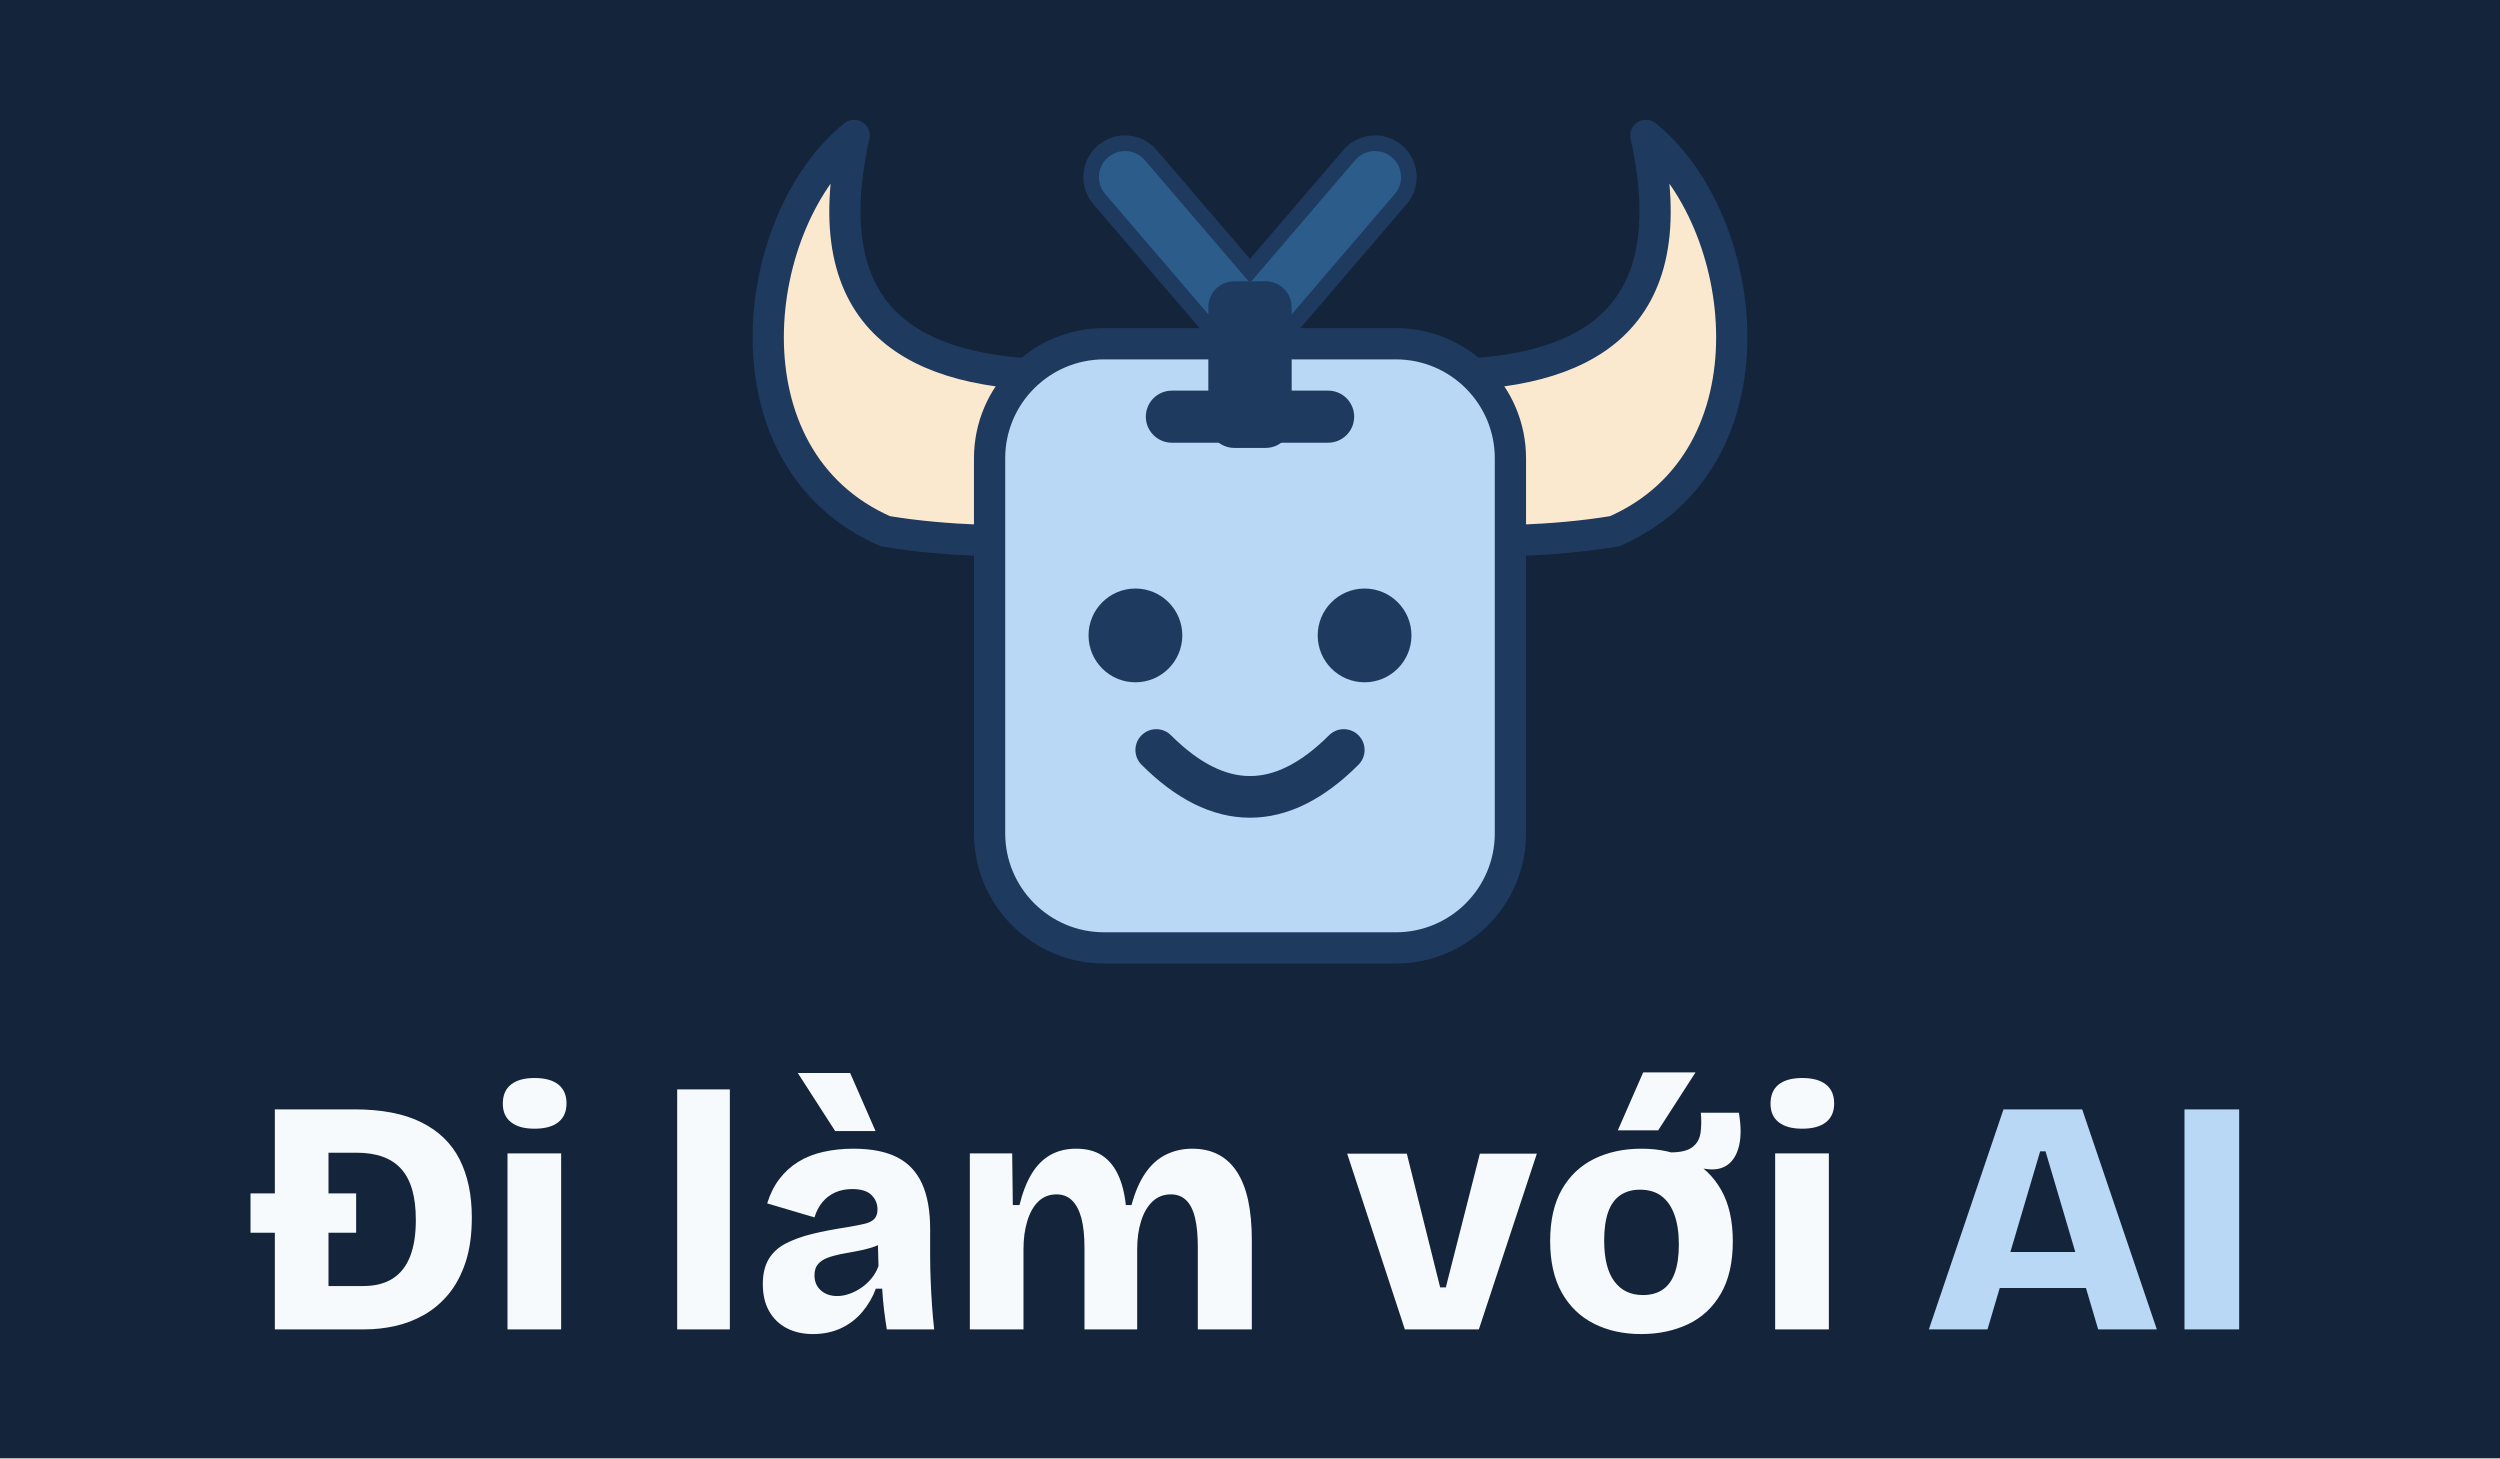
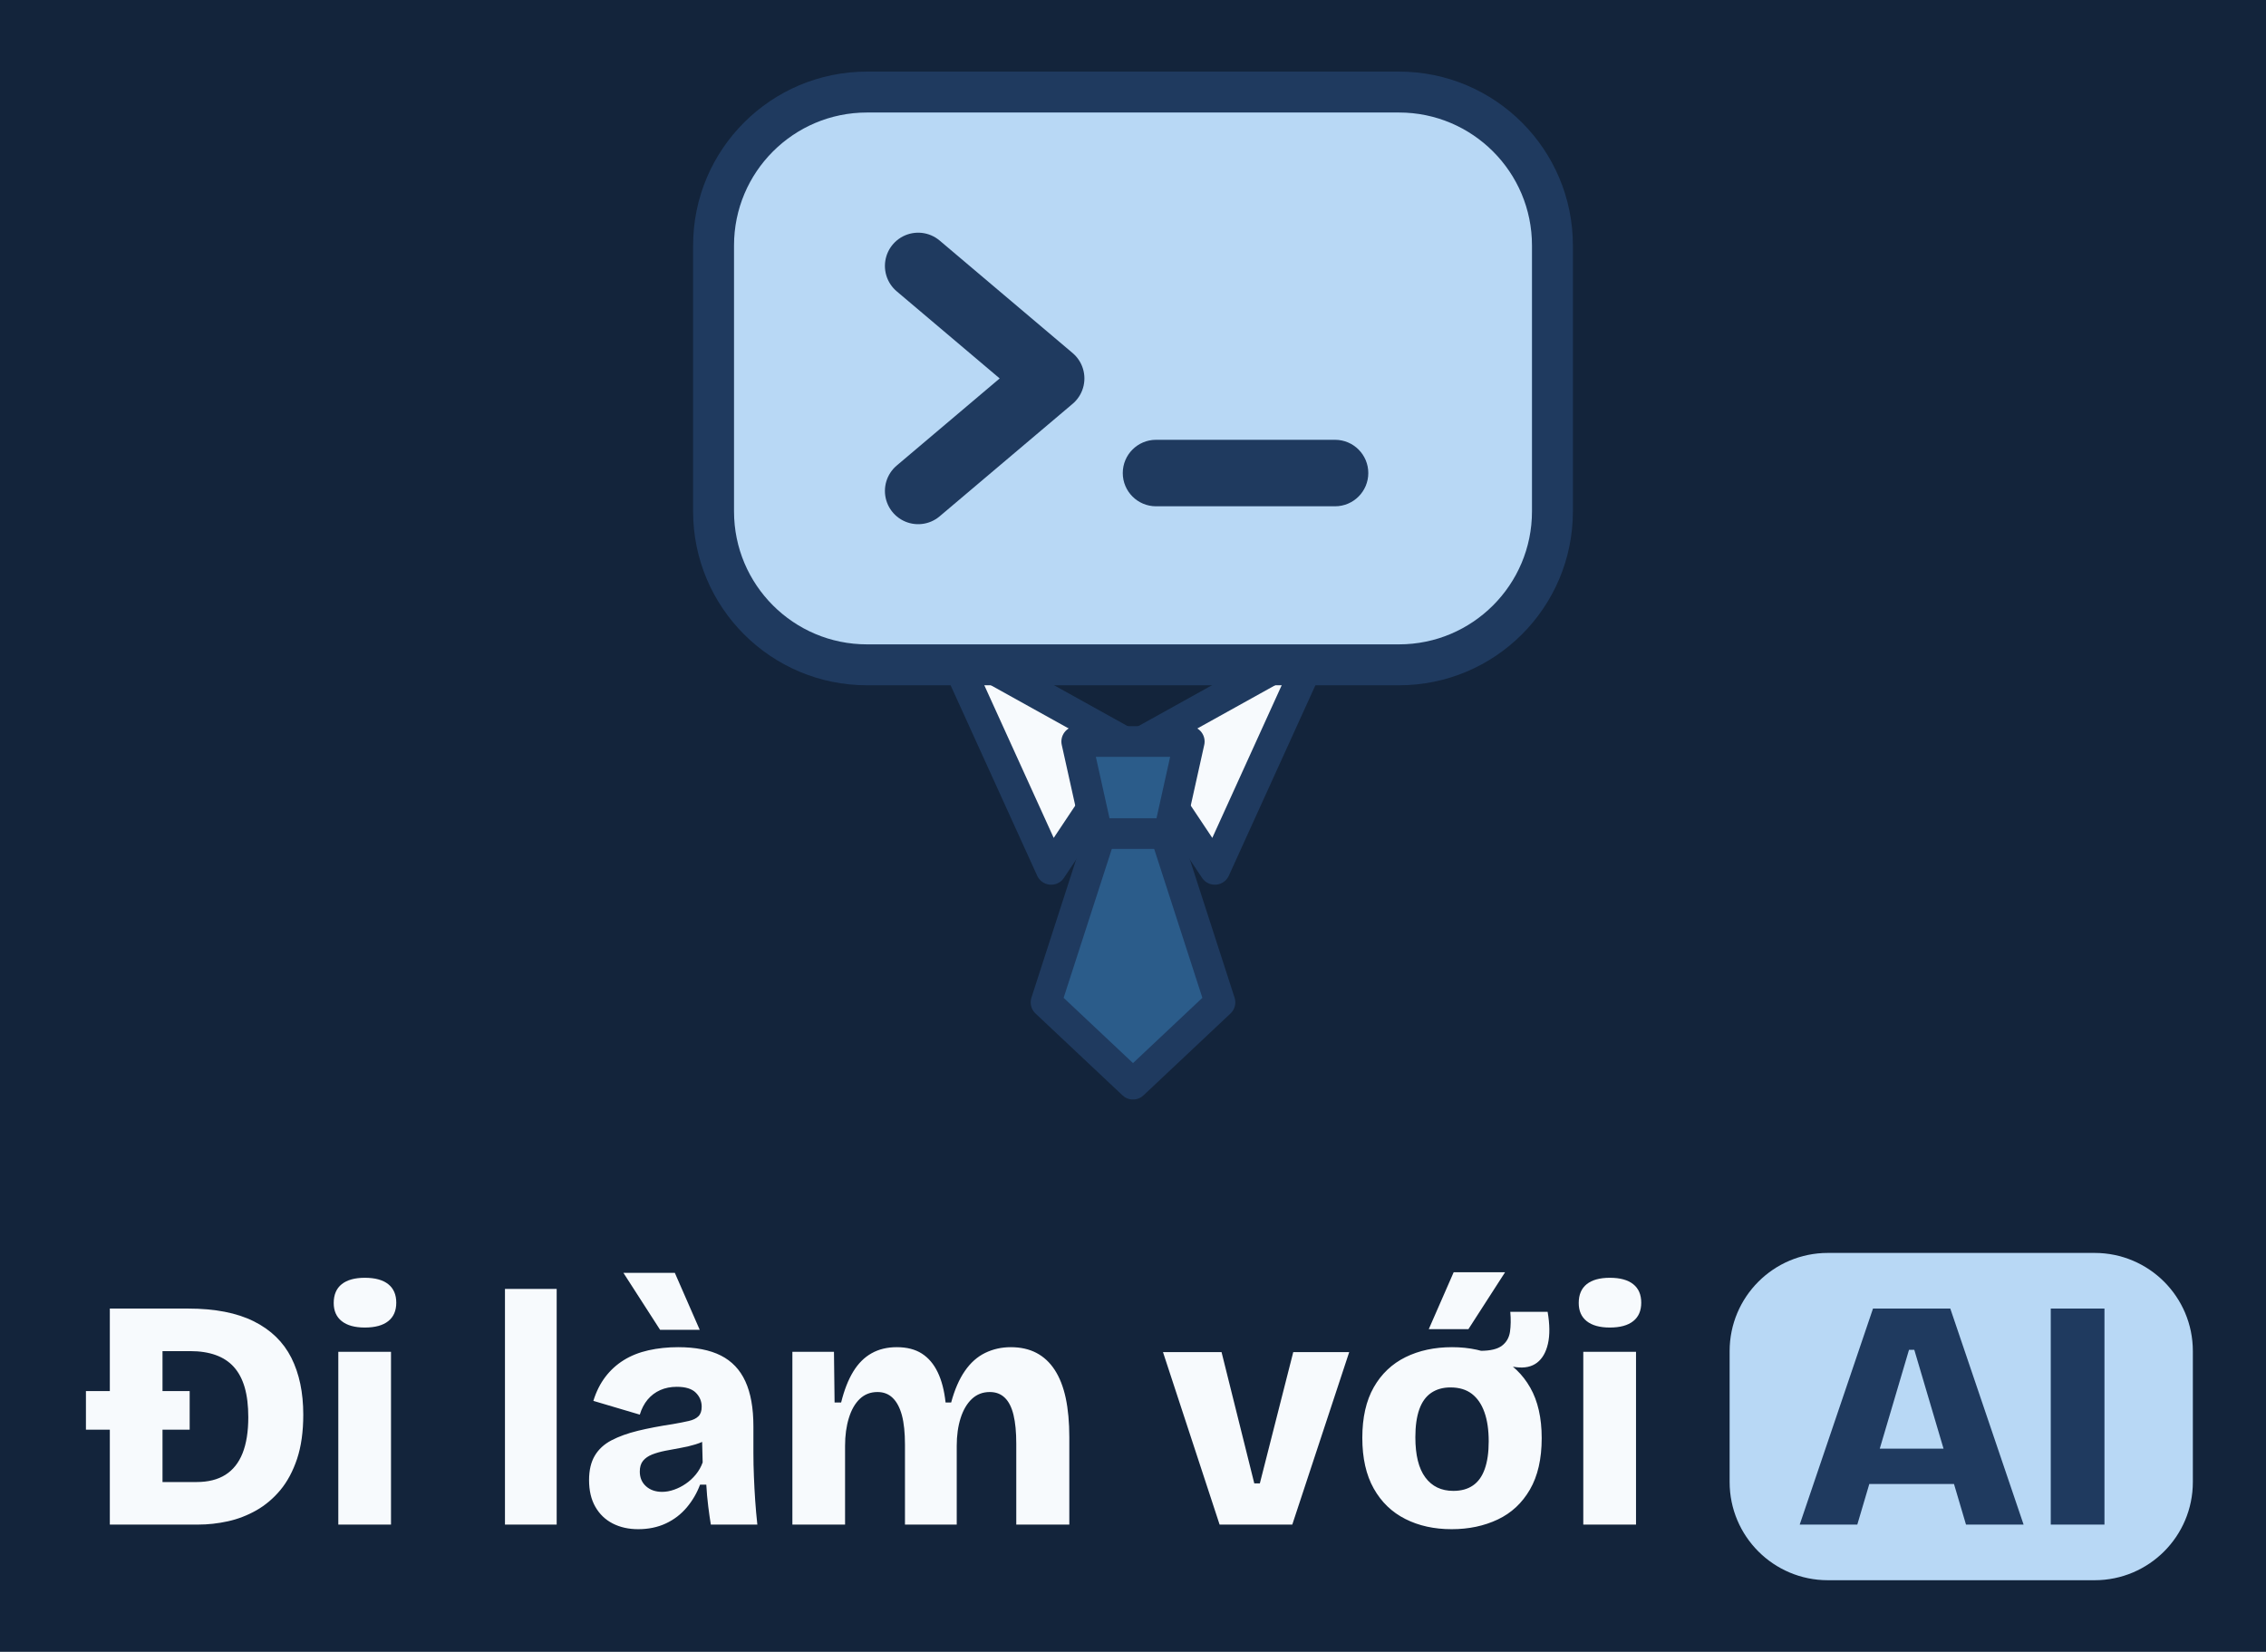
- <svg xmlns="http://www.w3.org/2000/svg" viewBox="0 0 480 280" width="480" height="280">
-   <rect width="480" height="280" fill="#13243B" />
-   <g transform="translate(140 0)">
-     <g>
-       <path d="M 64 72 C 36 72 16 62 24 26 C 4 42 -2 88 30 102 C 42 104 54 104 68 104 Z" fill="#FBE9CF" stroke="#1F3A5F" stroke-width="6" stroke-linejoin="round" />
-       <path d="M 64 72 C 36 72 16 62 24 26 C 4 42 -2 88 30 102 C 42 104 54 104 68 104 Z" fill="#FBE9CF" stroke="#1F3A5F" stroke-width="6" stroke-linejoin="round" transform="translate(200 0) scale(-1 1)" />
-       <path d="M 76 34 L 100 62 L 124 34" fill="none" stroke="#1F3A5F" stroke-width="16" stroke-linecap="round" stroke-linejoin="round" />
-       <path d="M 76 34 L 100 62 L 124 34" fill="none" stroke="#2B5C8A" stroke-width="10" stroke-linecap="round" stroke-linejoin="round" />
-       <rect x="50" y="66" width="100" height="116" rx="22" fill="#B8D8F5" stroke="#1F3A5F" stroke-width="6" stroke-linejoin="round" />
-       <rect x="80" y="75" width="40" height="10" rx="5" fill="#1F3A5F" />
-       <circle cx="78" cy="122" r="9" fill="#1F3A5F" />
-       <circle cx="122" cy="122" r="9" fill="#1F3A5F" />
-       <path d="M 82 144 Q 100 162 118 144" fill="none" stroke="#1F3A5F" stroke-width="8" stroke-linecap="round" />
-       <rect x="92" y="54" width="16" height="32" rx="5" fill="#1F3A5F" />
+ <svg xmlns="http://www.w3.org/2000/svg" viewBox="0 0 443 323" width="443" height="323">
+   <rect width="443" height="323" fill="#13243B" />
+   <g transform="translate(0 0)">
+     <g transform="translate(121.5 0)">
+       <g>
+         <path d="M64 126 L100 146 L84 170 Z" fill="#F7FAFD" stroke="#1F3A5F" stroke-width="6" stroke-linejoin="round" />
+         <path d="M136 126 L100 146 L116 170 Z" fill="#F7FAFD" stroke="#1F3A5F" stroke-width="6" stroke-linejoin="round" />
+         <path d="M94 162 L106 162 L117 196 L100 212 L83 196 Z" fill="#2B5C8A" stroke="#1F3A5F" stroke-width="6" stroke-linejoin="round" />
+         <path d="M89 145 L111 145 L107 163 L93 163 Z" fill="#2B5C8A" stroke="#1F3A5F" stroke-width="6" stroke-linejoin="round" />
+         <rect x="18" y="18" width="164" height="112" rx="30" fill="#B8D8F5" stroke="#1F3A5F" stroke-width="8" />
+         <path d="M58 52 L84 74 L58 96" fill="none" stroke="#1F3A5F" stroke-width="13" stroke-linecap="round" stroke-linejoin="round" />
+         <rect x="98" y="86" width="48" height="13" rx="6.5" fill="#1F3A5F" />
+       </g>
    </g>
+     <path d="M16.80 279.56L16.80 272.01L37.08 272.01L37.08 279.56L16.80 279.56ZM38.75 298.12L26.27 298.12L26.27 289.80L38.43 289.80Q41.82 289.80 44.06 288.39Q46.30 286.98 47.42 284.17Q48.54 281.35 48.54 277.13L48.54 277.13Q48.54 273.74 47.84 271.30Q47.13 268.87 45.72 267.30Q44.32 265.74 42.17 264.97Q40.03 264.20 37.15 264.20L37.15 264.20L26.27 264.20L26.27 255.88L36.76 255.88Q44.64 255.88 49.63 258.38Q54.62 260.87 56.96 265.51Q59.29 270.15 59.29 276.62L59.29 276.62Q59.29 281.61 58.08 285.26Q56.86 288.90 54.81 291.37Q52.76 293.83 50.11 295.34Q47.45 296.84 44.54 297.48Q41.63 298.12 38.75 298.12L38.75 298.12ZM31.77 298.12L21.47 298.12L21.47 255.88L31.77 255.88L31.77 298.12ZM76.44 298.12L66.14 298.12L66.14 264.33L76.44 264.33L76.44 298.12ZM71.32 259.59L71.32 259.59Q68.38 259.59 66.81 258.34Q65.24 257.10 65.24 254.79L65.24 254.79Q65.24 252.36 66.81 251.11Q68.38 249.86 71.32 249.86L71.32 249.86Q74.33 249.86 75.90 251.11Q77.47 252.36 77.47 254.73L77.47 254.73Q77.47 257.10 75.90 258.34Q74.33 259.59 71.32 259.59ZM108.83 298.12L98.72 298.12L98.72 252.04L108.83 252.04L108.83 298.12ZM124.76 299.02L124.76 299.02Q121.95 299.02 119.77 297.90Q117.60 296.78 116.38 294.63Q115.16 292.49 115.16 289.42L115.16 289.42Q115.16 286.54 116.28 284.65Q117.40 282.76 119.55 281.64Q121.69 280.52 124.70 279.78Q127.71 279.05 131.55 278.47L131.55 278.47Q133.40 278.15 134.65 277.86Q135.90 277.58 136.54 276.94Q137.18 276.30 137.18 275.08L137.18 275.08Q137.18 273.48 136.03 272.33Q134.88 271.18 132.32 271.18L132.32 271.18Q130.52 271.18 129.08 271.82Q127.64 272.46 126.62 273.67Q125.60 274.89 125.08 276.62L125.08 276.62L116.00 273.93Q116.83 271.24 118.33 269.26Q119.84 267.27 121.95 265.96Q124.06 264.65 126.78 264.04Q129.50 263.43 132.57 263.43L132.57 263.43Q137.69 263.43 140.92 265.06Q144.16 266.70 145.72 270.12Q147.29 273.54 147.29 278.92L147.29 278.92L147.29 284.10Q147.29 286.41 147.39 288.74Q147.48 291.08 147.64 293.42Q147.80 295.75 148.06 298.12L148.06 298.12L138.97 298.12Q138.72 296.65 138.46 294.57Q138.20 292.49 138.08 290.31L138.08 290.31L136.86 290.31Q135.96 292.74 134.27 294.76Q132.57 296.78 130.17 297.90Q127.77 299.02 124.76 299.02ZM129.44 291.72L129.44 291.72Q130.59 291.72 131.77 291.30Q132.96 290.89 134.04 290.15Q135.13 289.42 136.03 288.33Q136.92 287.24 137.37 285.96L137.37 285.96L137.24 280.90L138.65 281.22Q137.44 281.99 135.96 282.44Q134.49 282.89 132.99 283.14Q131.48 283.40 130.04 283.69Q128.60 283.98 127.48 284.42Q126.36 284.87 125.72 285.64Q125.08 286.41 125.08 287.75L125.08 287.75Q125.08 289.54 126.30 290.63Q127.52 291.72 129.44 291.72ZM136.80 260.04L129.05 260.04L121.88 248.90L131.93 248.90L136.80 260.04ZM165.21 298.12L154.91 298.12L154.91 276.30L154.91 264.33L163.04 264.33L163.16 274.25L164.44 274.25Q165.34 270.60 166.81 268.20Q168.28 265.80 170.40 264.62Q172.51 263.43 175.32 263.43L175.32 263.43Q178.27 263.43 180.22 264.68Q182.17 265.93 183.32 268.33Q184.48 270.73 184.86 274.25L184.86 274.25L185.95 274.25Q186.97 270.47 188.64 268.07Q190.30 265.67 192.60 264.55Q194.91 263.43 197.60 263.43L197.60 263.43Q200.48 263.43 202.62 264.55Q204.76 265.67 206.20 267.88Q207.64 270.09 208.35 273.38Q209.05 276.68 209.05 281.03L209.05 281.03L209.05 298.12L198.68 298.12L198.68 282.31Q198.68 278.92 198.14 276.68Q197.60 274.44 196.44 273.32Q195.29 272.20 193.50 272.20L193.50 272.20Q191.45 272.20 190.01 273.54Q188.57 274.89 187.80 277.29Q187.04 279.69 187.04 282.70L187.04 282.70L187.04 298.12L176.92 298.12L176.92 282.50Q176.92 278.98 176.32 276.74Q175.71 274.50 174.52 273.35Q173.34 272.20 171.55 272.20L171.55 272.20Q169.50 272.20 168.09 273.54Q166.68 274.89 165.95 277.29Q165.21 279.69 165.21 282.70L165.21 282.70L165.21 298.12ZM252.64 298.12L238.43 298.12L227.36 264.39L238.81 264.39L245.21 290.06L246.30 290.06L252.83 264.39L263.77 264.39L252.64 298.12ZM296.41 267.34L296.41 267.34L289.44 266.38L289.44 264.14Q292.32 264.14 293.63 263.14Q294.94 262.15 295.20 260.42Q295.45 258.70 295.26 256.52L295.26 256.52L302.56 256.52Q303.20 260.23 302.62 262.76Q302.04 265.29 300.48 266.47Q298.91 267.66 296.41 267.34ZM283.80 299.02L283.80 299.02Q278.68 299.02 274.75 297.03Q270.81 295.05 268.57 291.08Q266.33 287.11 266.33 281.16L266.33 281.16Q266.33 275.21 268.57 271.27Q270.81 267.34 274.78 265.38Q278.75 263.43 283.87 263.43L283.87 263.43Q288.99 263.43 292.96 265.42Q296.92 267.40 299.16 271.34Q301.40 275.27 301.40 281.22L301.40 281.22Q301.40 287.30 299.10 291.27Q296.80 295.24 292.80 297.13Q288.80 299.02 283.80 299.02ZM284.12 291.53L284.12 291.53Q286.43 291.53 287.96 290.47Q289.50 289.42 290.27 287.24Q291.04 285.06 291.04 281.86L291.04 281.86Q291.04 278.47 290.20 276.14Q289.37 273.80 287.74 272.55Q286.11 271.30 283.55 271.30L283.55 271.30Q281.37 271.30 279.80 272.36Q278.24 273.42 277.47 275.59Q276.70 277.77 276.70 281.03L276.70 281.03Q276.70 286.28 278.65 288.90Q280.60 291.53 284.12 291.53ZM294.24 248.78L287.07 259.91L279.32 259.91L284.19 248.78L294.24 248.78ZM319.84 298.12L309.53 298.12L309.53 264.33L319.84 264.33L319.84 298.12ZM314.72 259.59L314.72 259.59Q311.77 259.59 310.20 258.34Q308.64 257.10 308.64 254.79L308.64 254.79Q308.64 252.36 310.20 251.11Q311.77 249.86 314.72 249.86L314.72 249.86Q317.72 249.86 319.29 251.11Q320.86 252.36 320.86 254.73L320.86 254.73Q320.86 257.10 319.29 258.34Q317.72 259.59 314.72 259.59Z" fill="#F7FAFD" />
+     <rect x="338.14" y="245" width="90.56" height="64" rx="19.2" fill="#B8D8F5" />
+     <path d="M363.10 298.12L351.84 298.12L366.17 255.88L381.28 255.88L395.61 298.12L384.35 298.12L374.24 263.94L373.21 263.94L363.10 298.12ZM388.64 290.18L360.35 290.18L360.35 283.27L388.64 283.27L388.64 290.18ZM411.42 298.12L400.92 298.12L400.92 255.88L411.42 255.88L411.42 298.12Z" fill="#1F3A5F" />
  </g>
-   <path d="M48.10 236.68L48.10 229.13L68.38 229.13L68.38 236.68L48.10 236.68ZM70.05 255.24L57.57 255.24L57.57 246.92L69.73 246.92Q73.12 246.92 75.36 245.51Q77.60 244.10 78.72 241.29Q79.84 238.47 79.84 234.25L79.84 234.25Q79.84 230.86 79.14 228.42Q78.43 225.99 77.02 224.42Q75.62 222.86 73.47 222.09Q71.33 221.32 68.45 221.32L68.45 221.32L57.57 221.32L57.57 213L68.06 213Q75.94 213 80.93 215.50Q85.92 217.99 88.26 222.63Q90.59 227.27 90.59 233.74L90.59 233.74Q90.59 238.73 89.38 242.38Q88.16 246.02 86.11 248.49Q84.06 250.95 81.41 252.46Q78.75 253.96 75.84 254.60Q72.93 255.24 70.05 255.24L70.05 255.24ZM63.07 255.24L52.77 255.24L52.77 213L63.07 213L63.07 255.24ZM107.74 255.24L97.44 255.24L97.44 221.45L107.74 221.45L107.74 255.24ZM102.62 216.71L102.62 216.71Q99.68 216.71 98.11 215.46Q96.54 214.22 96.54 211.91L96.54 211.91Q96.54 209.48 98.11 208.23Q99.68 206.98 102.62 206.98L102.62 206.98Q105.63 206.98 107.20 208.23Q108.77 209.48 108.77 211.85L108.77 211.85Q108.77 214.22 107.20 215.46Q105.63 216.71 102.62 216.71ZM140.13 255.24L130.02 255.24L130.02 209.16L140.13 209.16L140.13 255.24ZM156.06 256.14L156.06 256.14Q153.25 256.14 151.07 255.02Q148.90 253.90 147.68 251.75Q146.46 249.61 146.46 246.54L146.46 246.54Q146.46 243.66 147.58 241.77Q148.70 239.88 150.85 238.76Q152.99 237.64 156.00 236.90Q159.01 236.17 162.85 235.59L162.85 235.59Q164.70 235.27 165.95 234.98Q167.20 234.70 167.84 234.06Q168.48 233.42 168.48 232.20L168.48 232.20Q168.48 230.60 167.33 229.45Q166.18 228.30 163.62 228.30L163.62 228.30Q161.82 228.30 160.38 228.94Q158.94 229.58 157.92 230.79Q156.90 232.01 156.38 233.74L156.38 233.74L147.30 231.05Q148.13 228.36 149.63 226.38Q151.14 224.39 153.25 223.08Q155.36 221.77 158.08 221.16Q160.80 220.55 163.87 220.55L163.87 220.55Q168.99 220.55 172.22 222.18Q175.46 223.82 177.02 227.24Q178.59 230.66 178.59 236.04L178.59 236.04L178.59 241.22Q178.59 243.53 178.69 245.86Q178.78 248.20 178.94 250.54Q179.10 252.87 179.36 255.24L179.36 255.24L170.27 255.24Q170.02 253.77 169.76 251.69Q169.50 249.61 169.38 247.43L169.38 247.43L168.16 247.43Q167.26 249.86 165.57 251.88Q163.87 253.90 161.47 255.02Q159.07 256.14 156.06 256.14ZM160.74 248.84L160.74 248.84Q161.89 248.84 163.07 248.42Q164.26 248.01 165.34 247.27Q166.43 246.54 167.33 245.45Q168.22 244.36 168.67 243.08L168.67 243.08L168.54 238.02L169.95 238.34Q168.74 239.11 167.26 239.56Q165.79 240.01 164.29 240.26Q162.78 240.52 161.34 240.81Q159.90 241.10 158.78 241.54Q157.66 241.99 157.02 242.76Q156.38 243.53 156.38 244.87L156.38 244.87Q156.38 246.66 157.60 247.75Q158.82 248.84 160.74 248.84ZM168.10 217.16L160.35 217.16L153.18 206.02L163.23 206.02L168.10 217.16ZM196.51 255.24L186.21 255.24L186.21 233.42L186.21 221.45L194.34 221.45L194.46 231.37L195.74 231.37Q196.64 227.72 198.11 225.32Q199.58 222.92 201.70 221.74Q203.81 220.55 206.62 220.55L206.62 220.55Q209.57 220.55 211.52 221.80Q213.47 223.05 214.62 225.45Q215.78 227.85 216.16 231.37L216.16 231.37L217.25 231.37Q218.27 227.59 219.94 225.19Q221.60 222.79 223.90 221.67Q226.21 220.55 228.90 220.55L228.90 220.55Q231.78 220.55 233.92 221.67Q236.06 222.79 237.50 225Q238.94 227.21 239.65 230.50Q240.35 233.80 240.35 238.15L240.35 238.15L240.35 255.24L229.98 255.24L229.98 239.43Q229.98 236.04 229.44 233.80Q228.90 231.56 227.74 230.44Q226.59 229.32 224.80 229.32L224.80 229.32Q222.75 229.32 221.31 230.66Q219.87 232.01 219.10 234.41Q218.34 236.81 218.34 239.82L218.34 239.82L218.34 255.24L208.22 255.24L208.22 239.62Q208.22 236.10 207.62 233.86Q207.01 231.62 205.82 230.47Q204.64 229.32 202.85 229.32L202.85 229.32Q200.80 229.32 199.39 230.66Q197.98 232.01 197.25 234.41Q196.51 236.81 196.51 239.82L196.51 239.82L196.51 255.24ZM283.94 255.24L269.73 255.24L258.66 221.51L270.11 221.51L276.51 247.18L277.60 247.18L284.13 221.51L295.07 221.51L283.94 255.24ZM327.71 224.46L327.71 224.46L320.74 223.50L320.74 221.26Q323.62 221.26 324.93 220.26Q326.24 219.27 326.50 217.54Q326.75 215.82 326.56 213.64L326.56 213.64L333.86 213.64Q334.50 217.35 333.92 219.88Q333.34 222.41 331.78 223.59Q330.21 224.78 327.71 224.46ZM315.10 256.14L315.10 256.14Q309.98 256.14 306.05 254.15Q302.11 252.17 299.87 248.20Q297.63 244.23 297.63 238.28L297.63 238.28Q297.63 232.33 299.87 228.39Q302.11 224.46 306.08 222.50Q310.05 220.55 315.17 220.55L315.17 220.55Q320.29 220.55 324.26 222.54Q328.22 224.52 330.46 228.46Q332.70 232.39 332.70 238.34L332.70 238.34Q332.70 244.42 330.40 248.39Q328.10 252.36 324.10 254.25Q320.10 256.14 315.10 256.14ZM315.42 248.65L315.42 248.65Q317.73 248.65 319.26 247.59Q320.80 246.54 321.57 244.36Q322.34 242.18 322.34 238.98L322.34 238.98Q322.34 235.59 321.50 233.26Q320.67 230.92 319.04 229.67Q317.41 228.42 314.85 228.42L314.85 228.42Q312.67 228.42 311.10 229.48Q309.54 230.54 308.77 232.71Q308 234.89 308 238.15L308 238.15Q308 243.40 309.95 246.02Q311.90 248.65 315.42 248.65ZM325.54 205.90L318.37 217.03L310.62 217.03L315.49 205.90L325.54 205.90ZM351.14 255.24L340.83 255.24L340.83 221.45L351.14 221.45L351.14 255.24ZM346.02 216.71L346.02 216.71Q343.07 216.71 341.50 215.46Q339.94 214.22 339.94 211.91L339.94 211.91Q339.94 209.48 341.50 208.23Q343.07 206.98 346.02 206.98L346.02 206.98Q349.02 206.98 350.59 208.23Q352.16 209.48 352.16 211.85L352.16 211.85Q352.16 214.22 350.59 215.46Q349.02 216.71 346.02 216.71Z" fill="#F7FAFD" />
-   <path d="M381.60 255.24L370.34 255.24L384.67 213L399.78 213L414.11 255.24L402.85 255.24L392.74 221.06L391.71 221.06L381.60 255.24ZM407.14 247.30L378.85 247.30L378.85 240.39L407.14 240.39L407.14 247.30ZM429.92 255.24L419.42 255.24L419.42 213L429.92 213L429.92 255.24Z" fill="#B8D8F5" />
</svg>
